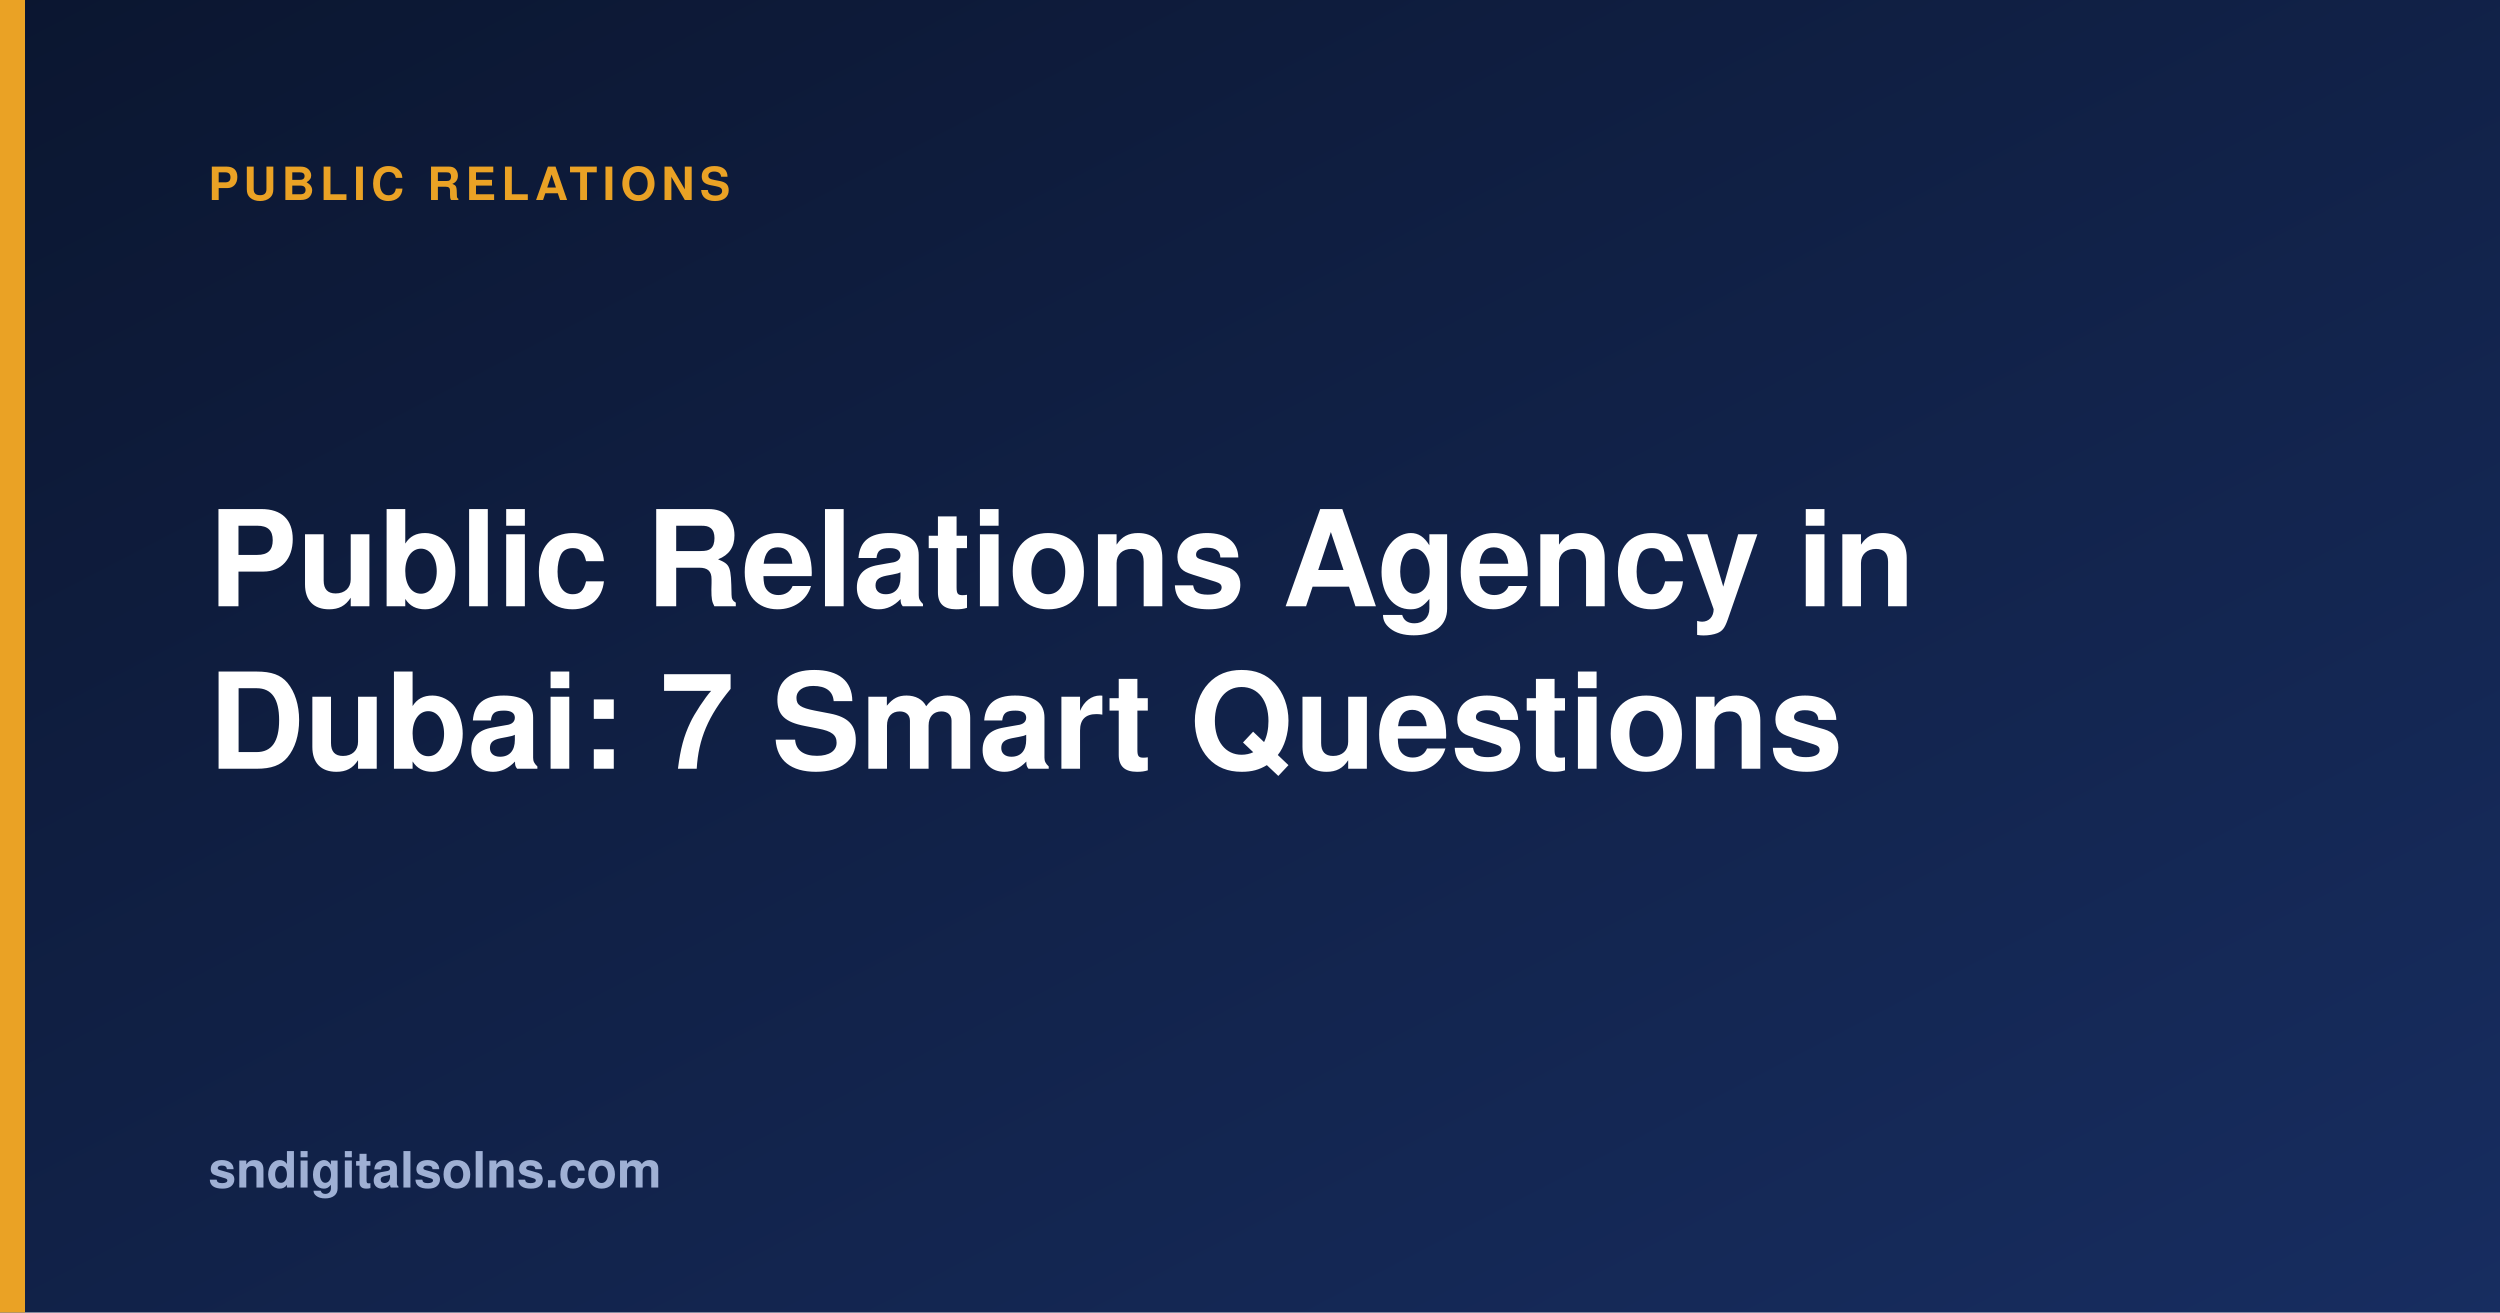
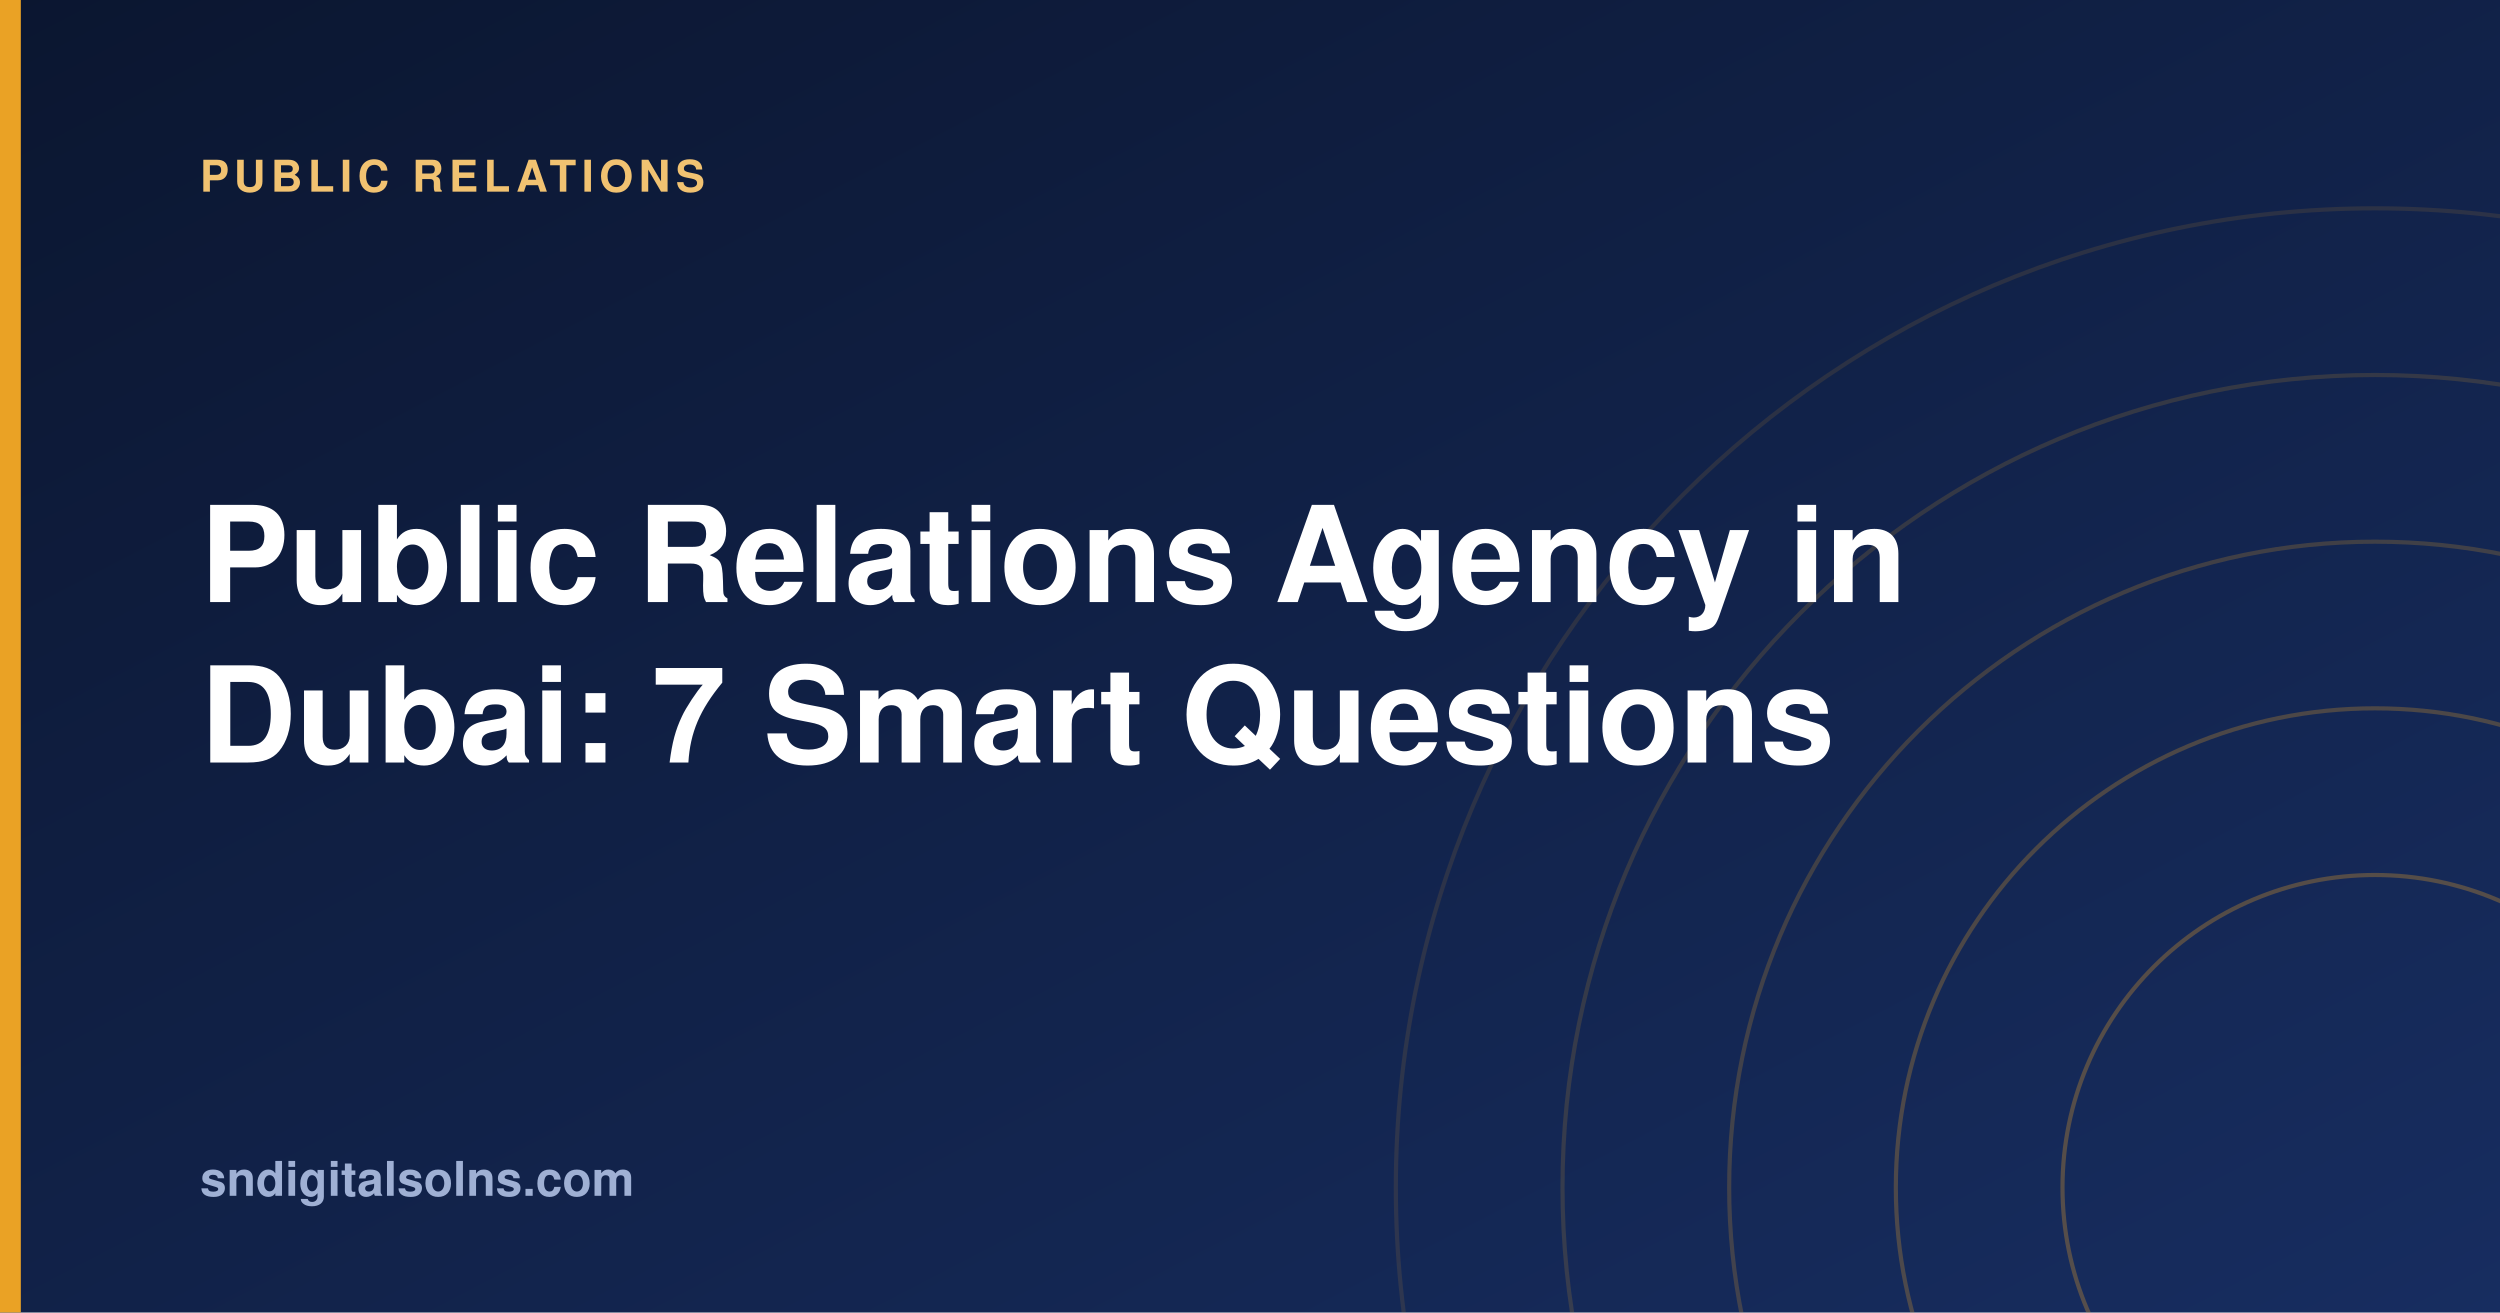
<svg xmlns="http://www.w3.org/2000/svg" width="1200" height="630" viewBox="0 0 1200 630" role="img">
  <defs>
-     <linearGradient id="bg" x1="0" y1="0" x2="1" y2="1">
+     <linearGradient id="g" x1="0" y1="0" x2="1" y2="1">
      <stop offset="0" stop-color="#0b1630" />
      <stop offset="1" stop-color="#172d60" />
    </linearGradient>
+     <clipPath id="c">
+       <rect width="1200" height="630" />
+     </clipPath>
  </defs>
-   <rect width="1200" height="630" fill="url(#bg)" />
-   <rect x="0" y="0" width="12" height="630" fill="#eaa225" />
-   <text x="100" y="96" fill="#eaa225" font-family="Helvetica,Arial,sans-serif" font-size="22" font-weight="700" letter-spacing="2.5">PUBLIC RELATIONS</text>
-   <text fill="#ffffff" font-family="Helvetica,Arial,sans-serif" font-size="64" font-weight="800">
-     <tspan x="100" y="291">Public Relations Agency in</tspan>
-     <tspan x="100" y="369">Dubai: 7 Smart Questions</tspan>
+   <rect width="1200" height="630" fill="url(#g)" />
+   <g clip-path="url(#c)">
+     <circle cx="1140" cy="570" r="150" fill="none" stroke="#eaa225" stroke-opacity="0.30" stroke-width="2" />
+     <circle cx="1140" cy="570" r="230" fill="none" stroke="#eaa225" stroke-opacity="0.26" stroke-width="2" />
+     <circle cx="1140" cy="570" r="310" fill="none" stroke="#eaa225" stroke-opacity="0.21" stroke-width="2" />
+     <circle cx="1140" cy="570" r="390" fill="none" stroke="#eaa225" stroke-opacity="0.16" stroke-width="2" />
+     <circle cx="1140" cy="570" r="470" fill="none" stroke="#eaa225" stroke-opacity="0.12" stroke-width="2" />
+   </g>
+   <rect x="0" y="0" width="10" height="630" fill="#eaa225" />
+   <text x="96" y="92" fill="#f1c271" font-family="Helvetica Neue,Helvetica,Arial,sans-serif" font-size="21" font-weight="700" letter-spacing="2.6">PUBLIC RELATIONS</text>
+   <text fill="#ffffff" font-family="Helvetica Neue,Helvetica,Arial,sans-serif" font-size="64" font-weight="800">
+     <tspan x="96" y="289">Public Relations Agency in</tspan>
+     <tspan x="96" y="366">Dubai: 7 Smart Questions</tspan>
  </text>
-   <text x="100" y="570" fill="#9fb0d4" font-family="Helvetica,Arial,sans-serif" font-size="24" font-weight="600">sndigitalsolns.com</text>
+   <text x="96" y="574" fill="#9fb0d4" font-family="Helvetica Neue,Helvetica,Arial,sans-serif" font-size="23" font-weight="600">sndigitalsolns.com</text>
</svg>
